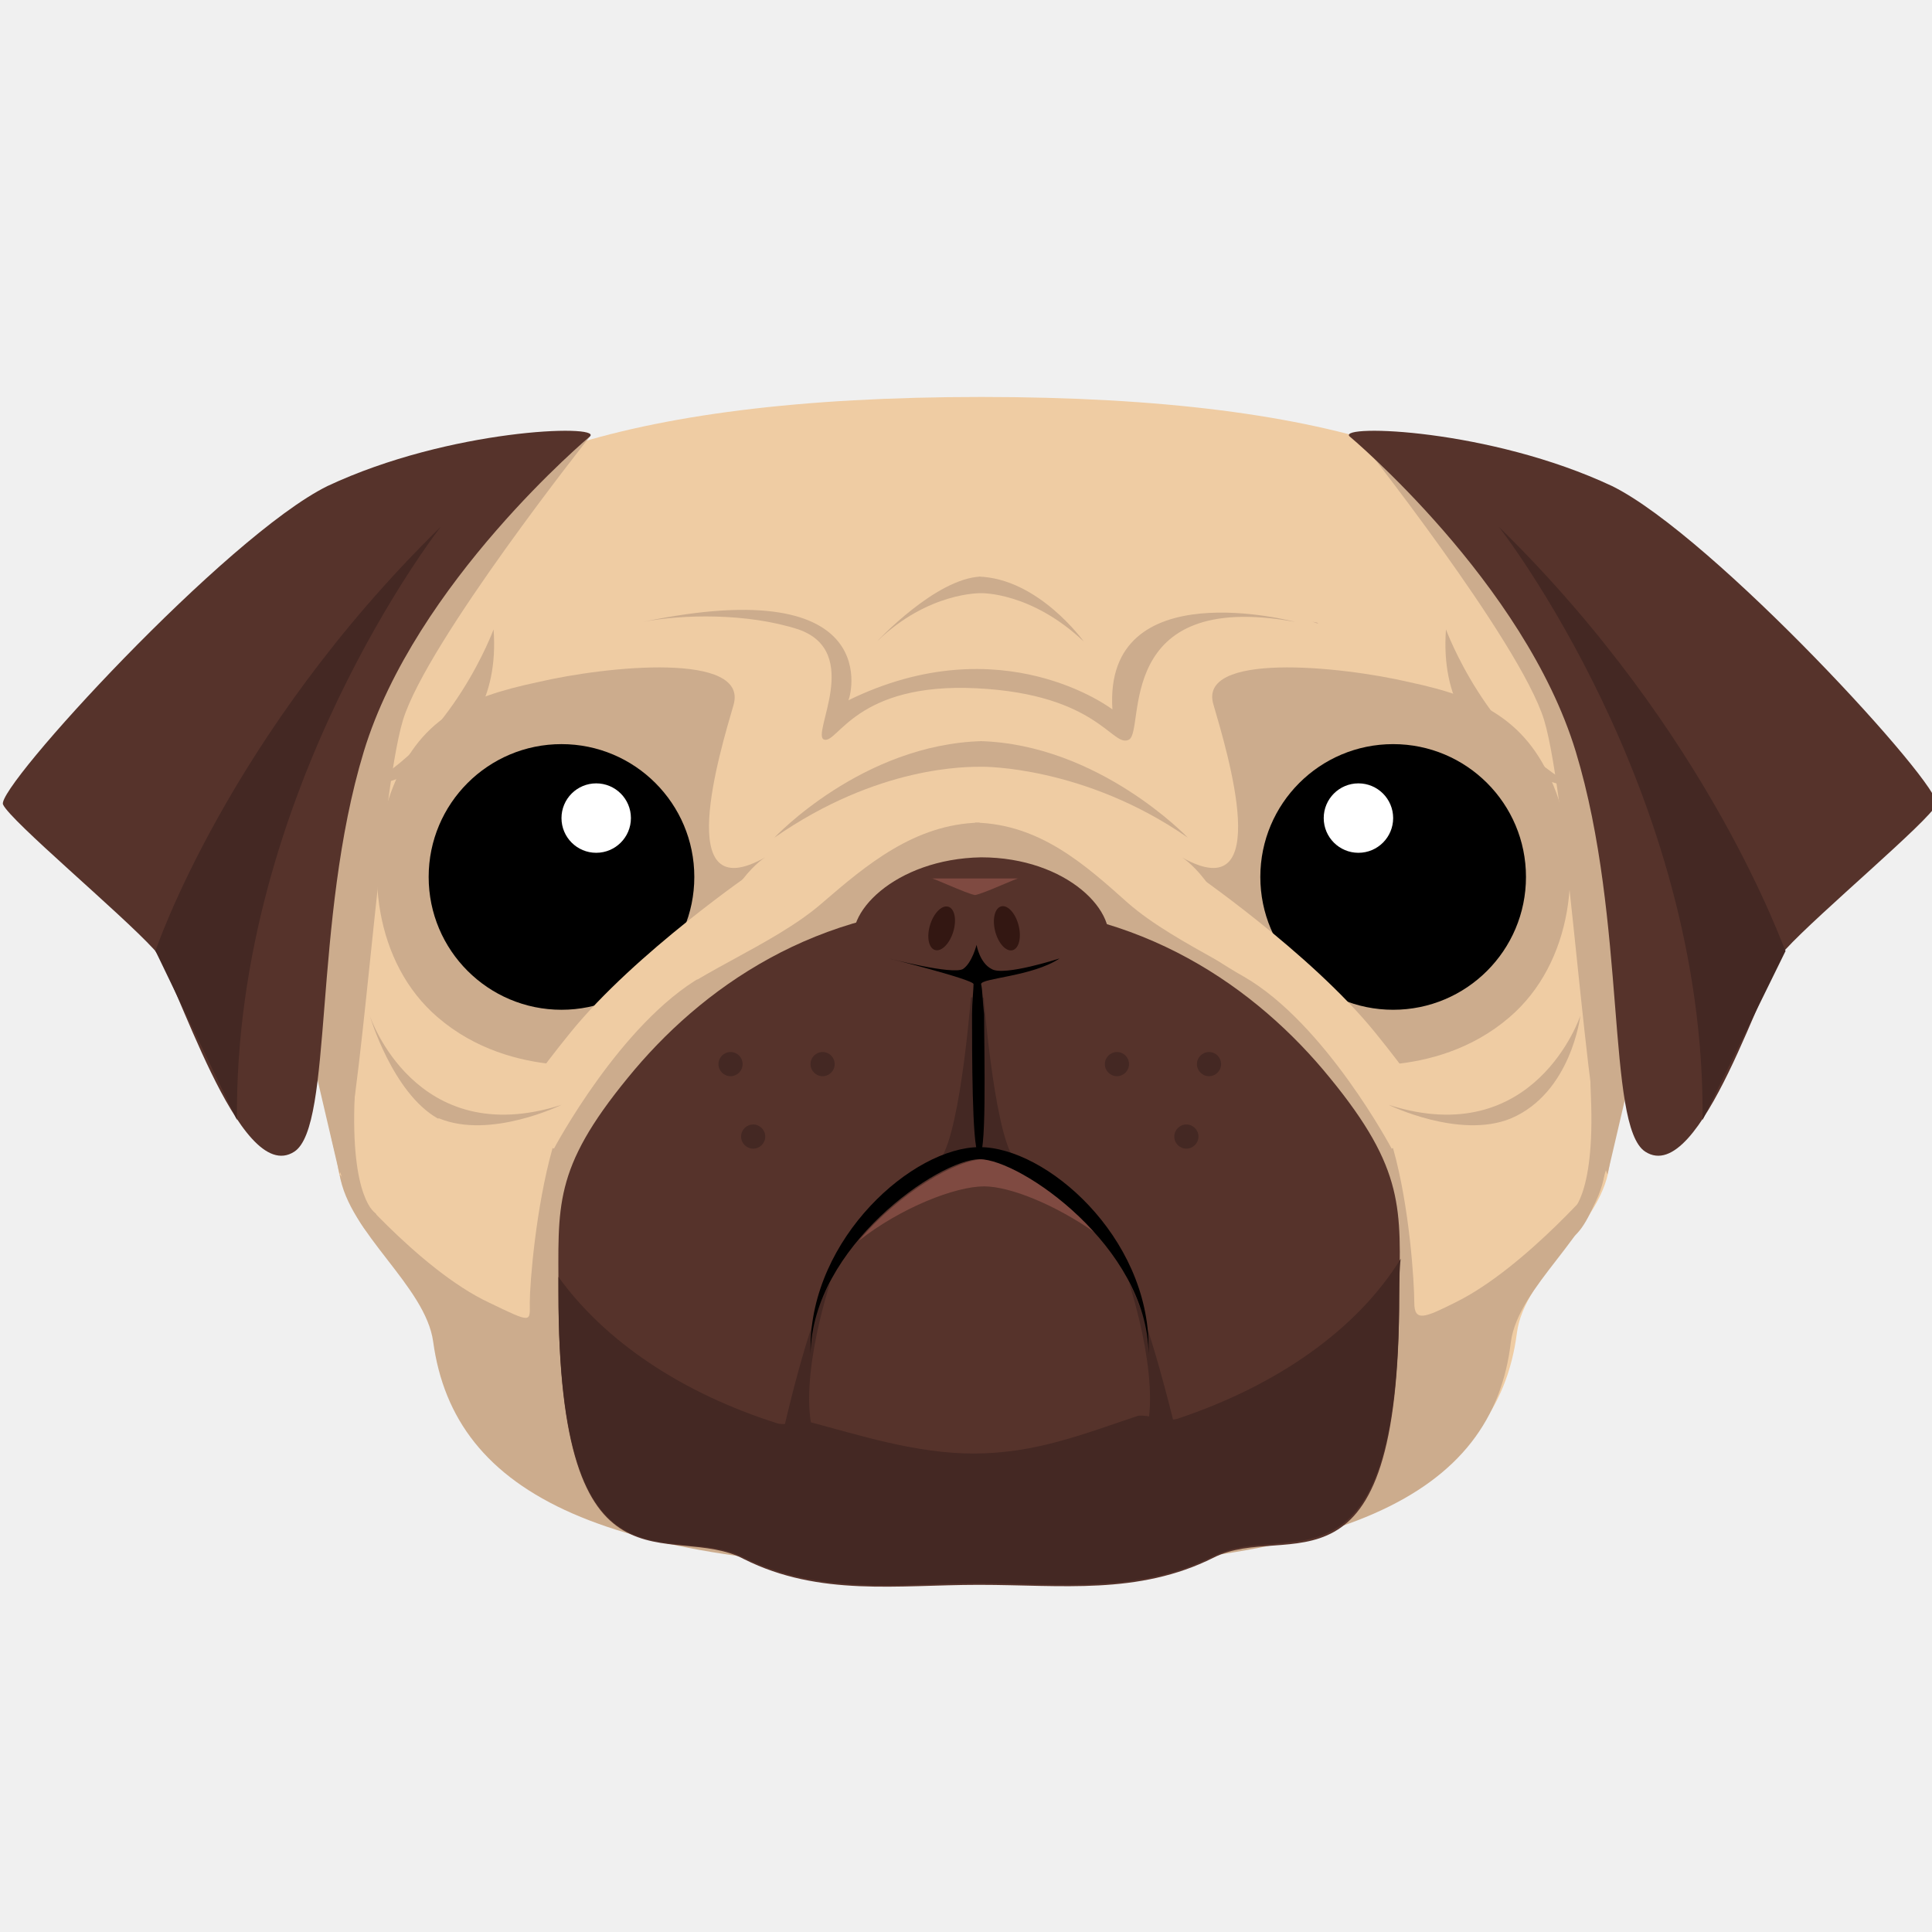
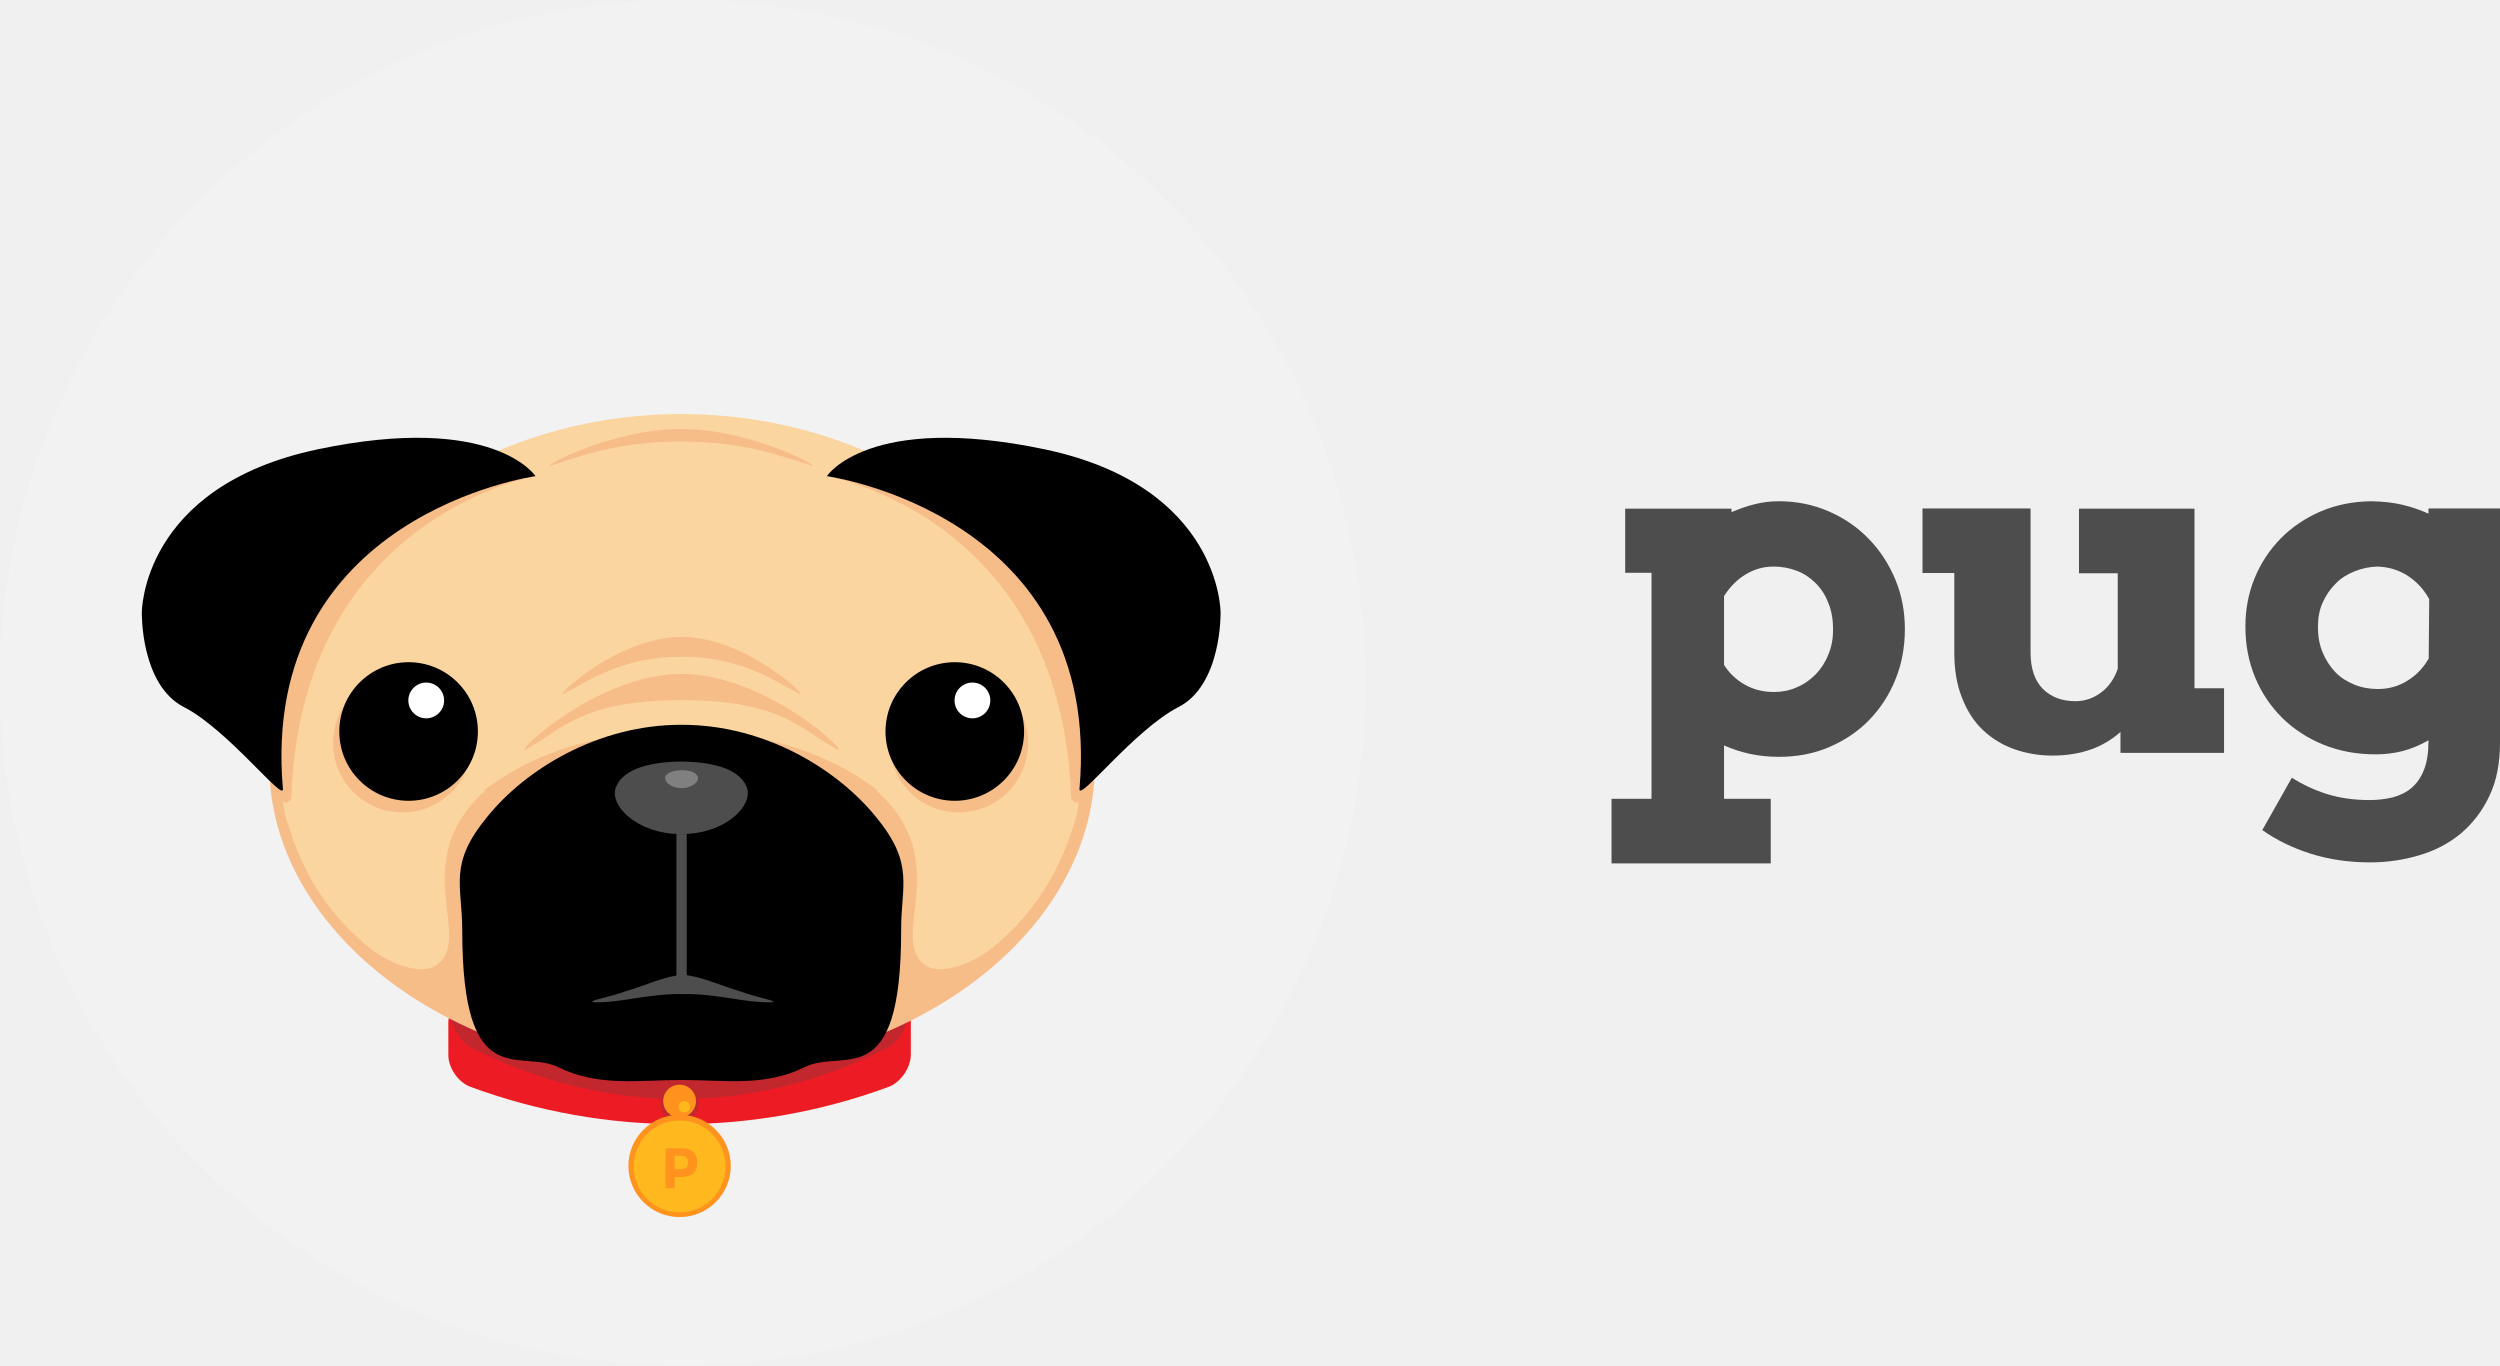
- <svg xmlns="http://www.w3.org/2000/svg" version="1.1" id="Layer_1" x="0px" y="0px" viewBox="0 0 128 128" style="enable-background:new 0 0 128 128;" xml:space="preserve">
+ <svg xmlns="http://www.w3.org/2000/svg" version="1.1" id="Layer_1" x="0px" y="0px" viewBox="0 0 1006.5 549.7" style="enable-background:new 0 0 1006.5 549.7;" xml:space="preserve">
  <style type="text/css">
- 	.st0{fill:#C1272D;}
- 	.st1{fill:#EFCCA3;}
+ 	.st0{fill:#00A99D;}
+ 	.st1{fill:#F2F2F2;}
	.st2{fill:#ED1C24;}
- 	.st3{fill:#CCAC8D;}
- 	.st4{fill:#FFFFFF;}
- 	.st5{fill:#FF931E;}
- 	.st6{fill:#FFB81E;}
- 	.st7{fill:#56332B;}
- 	.st8{fill:#442823;}
- 	.st9{fill:#7F4A41;}
- 	.st10{fill:#331712;}
- 	.st11{fill:#FFCC66;}
- 	.st12{fill:#CCCCCC;}
- 	.st13{fill:#B3B3B3;}
- 	.st14{fill:#989898;}
- 	.st15{fill:#323232;}
- 	.st16{fill:#1E1E1E;}
- 	.st17{fill:#4C4C4C;}
- 	.st18{fill:#E6E6E6;}
- 	.st19{fill:#606060;}
+ 	.st3{fill:#C1272D;}
+ 	.st4{fill:#FF931E;}
+ 	.st5{fill:#FFB81E;}
+ 	.st6{fill:#F7BD89;}
+ 	.st7{fill:#FBD5A0;}
+ 	.st8{fill:#FFFFFF;}
+ 	.st9{fill:#333333;stroke:#4D4D4D;stroke-width:4.159;stroke-miterlimit:10;}
+ 	.st10{fill:#4D4D4D;}
+ 	.st11{fill:#808080;}
+ 	.st12{fill:#323232;}
+ 	.st13{fill:#989898;}
+ 	.st14{fill:#CCCCCC;}
+ 	.st15{fill:#B3B3B3;}
+ 	.st16{fill:#656565;}
+ 	.st17{fill:#4C3A2C;}
+ 	.st18{fill:#261D16;}
</style>
  <g>
-     <path class="st1" d="M107.4,50.9c-0.2-4.4,0.4-8.3-1.6-11.6c-4.8-8.2-16.8-13-40.8-13V27c0,0-0.5,0-0.5,0c0,0,0.5,0,0.5,0v-0.7   c-24,0-36.6,4.8-41.4,13.1c-1.9,3.4-1.7,7.2-2,11.6c-0.2,3.5-1.8,7.2-1.1,11.2c0.8,5.2,1.1,10.4,1.9,15.2c0.6,3.9,6,7.2,6.5,10.9   c1.4,10.2,12,14.9,36,14.9v0.8h-0.6h0.1H65v-0.8c24,0,34.2-4.7,35.5-14.9c0.5-3.8,5.5-7,6.1-10.9c0.8-4.8,1.1-10,1.9-15.2   C109.2,58.2,107.6,54.4,107.4,50.9z" />
-     <path class="st3" d="M64.6,54.5c4.3,0.1,7.3,2.8,10.1,5.3c3.3,2.9,8.9,4.9,11.2,7.4c2.3,2.5,5.3,5,6.4,8.9   c1.1,3.9,1.4,8.9,1.4,10.2c0,1.3,0.7,1,2.7,0c4.7-2.3,9.9-8.5,9.9-8.5c-0.6,3.9-5.7,7.4-6.2,11.1C98.9,99.1,89,104,64.5,104h-0.1h0   H65" />
-     <path class="st3" d="M80.4,46.7c0.9,3.1,4.1,13.6-2.1,10.1c0,0,2.6,1.5,4.2,7.2c1.7,5.7,5.8,6.4,5.8,6.4s6.7,1.3,11.7-3   c4.2-3.6,4.9-10,3.1-14.9c-1.8-4.8-5-6.3-9.7-7.3C88.7,44.1,79.3,43.2,80.4,46.7z" />
    <g>
-       <circle cx="92.3" cy="58.1" r="8.8" />
-       <circle class="st4" cx="90" cy="54.2" r="2.3" />
-     </g>
-     <path class="st1" d="M78.9,57.7c0,0,7.9,5.4,12.2,10.7c4.3,5.3,4.2,6.3,4.2,6.3l-3.1,1.4c0,0-4.4-8.3-9.8-11.4   c-5.5-3.1-6.1-5.7-6.1-5.7L78.9,57.7z" />
-     <path class="st3" d="M64.9,54.5c-4.3,0.1-7.5,2.8-10.4,5.3c-3.3,2.9-9.1,4.9-11.4,7.4c-2.3,2.5-5.4,5-6.5,8.9   c-1.1,3.9-1.5,8.9-1.5,10.2c0,1.3,0.2,1.4-2.7,0c-4.7-2.2-9.9-8.5-9.9-8.5c0.6,3.9,5.7,7.4,6.2,11.1C30.1,99.1,40,104,64.5,104h0.1   h0H65" />
-     <path class="st7" d="M88.1,71.4C83.3,65.5,75.6,60,64.9,60h-0.1h0c-10.7,0-18.4,5.5-23.2,11.4c-5,6.1-4.6,8.5-4.6,14.3   c0,21,7.4,15,12.3,17.6c5,2.5,10.2,1.7,15.5,1.7h0h0.1c5.4,0,10.5,0.7,15.5-1.8c4.9-2.5,12.3,3.7,12.3-17.3   C92.8,80.1,93.1,77.5,88.1,71.4z" />
-     <path class="st8" d="M64.4,65.2c0,0-0.7,9.7-2.1,11.6l2.6-0.6L64.4,65.2z" />
-     <path class="st8" d="M65.1,65.2c0,0,0.7,9.7,2.1,11.6l-2.6-0.6L65.1,65.2z" />
-     <path class="st7" d="M56.7,62.9c-1-2.3,2.6-6,8.3-6.1c5.7,0,9.3,3.7,8.3,6.1c-1,2.4-4.6,3.1-8.3,3.2C61.4,66,57.7,65.3,56.7,62.9z" />
-     <path d="M65,65.2c0-0.4,3.4-0.5,5.2-1.7c0,0-3.7,1.2-4.5,0.7c-0.8-0.4-1-1.6-1-1.6s-0.3,1.2-0.9,1.6c-0.7,0.4-4.9-0.7-4.9-0.7   s5.6,1.4,5.6,1.7c0,0.3-0.1,1.3-0.1,2c0,2.5,0,8.7,0.4,9.2c0.6,0.9,0.4-6.7,0.4-9.2C65.1,66.4,65.1,65.6,65,65.2z" />
-     <path class="st9" d="M65.2,78.6c1.7,0,4.7,1.2,7.4,3.1c-2.6-2.9-5.7-4.9-7.4-4.9c-1.8,0-5.6,2.2-8.3,5.4   C59.7,80,63.3,78.6,65.2,78.6z" />
-     <path class="st8" d="M64.5,96.3c-3.8,0-7.5-1.2-10.9-2.1c-0.7-0.2-1.4,0.3-2.1,0.1c-6.3-2-11.4-5.4-14.5-9.7c0,0.3,0,0.7,0,1   c0,21,7.4,15.1,12.3,17.6c5,2.5,10.2,1.7,15.5,1.7h0h0.1c5.4,0,10.5,0.7,15.5-1.8c4.9-2.5,12.3,3.6,12.3-17.4c0-0.8,0-1.6,0.1-2.3   c-2.9,4.7-8.2,8.4-14.8,10.6c-0.6,0.2-2-0.3-2.6-0.2C71.8,95,68.6,96.3,64.5,96.3z" />
-     <path class="st8" d="M55,85c0,0-2.5,7.5-0.8,10.8l-2.3-1C51.9,94.8,53.6,87.2,55,85z" />
-     <path class="st8" d="M74.8,85c0,0,2.5,7.5,0.8,10.8l2.3-1C77.9,94.8,76.1,87.2,74.8,85z" />
-     <path class="st3" d="M48.6,46.7c-0.9,3.1-4.1,13.6,2.1,10.1c0,0-2.6,1.5-4.2,7.2s-5.8,6.4-5.8,6.4s-6.7,1.3-11.7-3   c-4.2-3.6-4.9-10-3.1-14.9s5-6.3,9.7-7.3C40.3,44.1,49.6,43.2,48.6,46.7z" />
-     <path d="M64.9,76.8c2.7,0,11.1,5.8,11.2,12.9c0-0.1,0-0.2,0-0.4c0-7.4-6.8-13.3-11.2-13.3c-4.4,0-11.2,6-11.2,13.3   c0,0.1,0,0.2,0,0.4C53.8,82.6,62.2,76.8,64.9,76.8z" />
-     <g>
-       <ellipse transform="matrix(0.9683 -0.2497 0.2497 0.9683 -13.2339 18.6065)" class="st10" cx="66.7" cy="61.5" rx="0.8" ry="1.5" />
-       <ellipse transform="matrix(0.9551 0.2963 -0.2963 0.9551 21.0115 -15.7209)" class="st10" cx="62.4" cy="61.5" rx="0.8" ry="1.5" />
+       <circle class="st1" cx="274.9" cy="274.9" r="274.9" />
+       <path class="st2" d="M357.7,437.6c-54.3,20-113.9,20-168.2,0c-5-1.8-9-7.7-9-12.8c0-4.4,0-8.7,0-13.1c0-5.1,4-7.6,9-5.8    c54.3,20,113.9,20,168.2,0c5-1.8,9,0.7,9,5.8c0,4.4,0,8.7,0,13.1C366.6,429.9,362.6,435.8,357.7,437.6z" />
+       <path class="st3" d="M357.7,421.6c-54.3,27.8-113.9,27.8-168.2,0c-5-2.5-9-10.7-9-17.8c0-6,0-12.1,0-18.1c0-7.1,4-10.6,9-8    c54.3,27.8,113.9,27.8,168.2,0c5-2.5,9,0.9,9,8c0,6,0,12.1,0,18.1C366.6,410.9,362.6,419.1,357.7,421.6z" />
+       <circle class="st3" cx="273.6" cy="444.4" r="7.7" />
+       <circle class="st4" cx="273.6" cy="443.3" r="6.6" />
+       <circle class="st5" cx="275.5" cy="445.6" r="2.3" />
+       <path class="st6" d="M440.5,301.8c5,68.5-69.1,130-165.9,129.9c-96.7,0.1-170.9-61.4-165.9-129.9c5-68.7,79.5-125.4,166.1-125.5    C361.5,176.4,435.4,233.1,440.5,301.8z" />
+       <path class="st7" d="M274.3,166.7c-91,0-175.5,64.1-159.5,161.7c3.2,9,8.5,32.4,33.8,53.1c7.6,6.2,20.7,11.4,26.9,7.2    c15.9-10.8-12.3-41.8,19.9-70.4c0,0-0.2,0-0.7,0c17.5-13.3,42.3-23.9,79.4-23.9c37.1,0,61.9,10.6,79.4,23.9c-0.4,0-0.7,0-0.7,0    c32.2,28.6,4.1,59.6,19.9,70.4c6.2,4.2,19.4-1,26.9-7.2c25.3-20.7,30.7-44.1,33.9-53.1C449.5,230.7,365.3,166.7,274.3,166.7z" />
+       <path d="M352.6,328.8c-15.3-18.8-44.3-37-78-37h-0.3h-0.1c-33.8,0-62.8,18.2-78,37c-15.8,19.2-10.1,27.4-10.1,45.8    c0,66.6,23.3,47.2,39,55.2c16,7.8,32.2,5,49.2,5h0h0.3c17,0,33.2,2.8,49.2-5.1c15.6-8,39,11.6,39-55    C362.7,356.4,368.4,348,352.6,328.8z" />
+       <g>
+         <circle class="st6" cx="162" cy="299.2" r="27.9" />
+         <circle class="st6" cx="169.2" cy="286.7" r="7.2" />
+       </g>
+       <g>
+         <circle cx="164.5" cy="294.5" r="27.9" />
+         <circle class="st8" cx="171.6" cy="282" r="7.2" />
+       </g>
+       <g>
+         <circle class="st6" cx="386" cy="299.2" r="27.9" />
+         <circle class="st6" cx="393.2" cy="286.7" r="7.2" />
+       </g>
+       <g>
+         <circle cx="384.4" cy="294.5" r="27.9" />
+         <circle class="st8" cx="391.5" cy="282" r="7.2" />
+       </g>
+       <path class="st6" d="M215.6,191.7c0,0-94.5,16.3-98.3,129.2c-0.1,1.7-1.9,2.8-3.4,1.9l-3-1.8l-2.3-29.6l4.3-60.4l39.4-29.1    l35.4-14.3L215.6,191.7z" />
+       <path class="st6" d="M332.9,191.7c0,0,94.5,16.3,98.3,129.2c0.1,1.7,1.9,2.8,3.4,1.9l3-1.8l2.3-29.6l-4.3-60.4l-39.4-29.1    l-35.4-14.3L332.9,191.7z" />
+       <line class="st9" x1="274.4" y1="335.8" x2="274.4" y2="395.5" />
+       <g>
+         <path d="M215.6,191.7c0,0-111.3,15.4-101.7,125.9c0.5,5.6-22.2-23.9-39.8-32.9s-17-38.1-17-38.1s-0.3-50.7,70.8-65.7     C198.9,166,215.6,191.7,215.6,191.7z" />
+         <path d="M332.9,191.7c0,0,111.3,15.4,101.7,125.9c-0.5,5.6,22.2-23.9,39.8-32.9s17-38.1,17-38.1s0.3-50.7-70.8-65.7     C349.6,166,332.9,191.7,332.9,191.7z" />
+       </g>
+       <path class="st6" d="M274.4,271.3c-34.6,0-69.6,34-62.3,30.2c13.5-7.1,21.3-19.6,62.3-19.6s48.7,12.5,62.3,19.6    C344,305.3,309,271.3,274.4,271.3z" />
+       <path class="st6" d="M274.4,256.4c-26.3,0-52.8,25.8-47.3,22.9c10.3-5.4,23.5-14.9,47.3-14.9c23.8,0,37,9.5,47.3,14.9    C327.2,282.2,300.7,256.4,274.4,256.4z" />
+       <path class="st6" d="M274.2,172.7c-29,0-58.4,16.6-52.3,14.7c11.4-3.5,26-9.6,52.3-9.6s40.9,6.1,52.3,9.6    C332.6,189.3,303.3,172.7,274.2,172.7z" />
+       <g>
+         <path class="st10" d="M274.9,392.5c-6.4,0.2-15,4.2-23.3,6.7c-7.9,2.7-15.5,3.8-12.5,4.3c10.3,0.4,21.7-3.5,35.8-3.3     c14-0.2,25.4,3.7,35.8,3.3c3-0.4-4.6-1.5-12.5-4.3C289.9,396.7,281.2,392.7,274.9,392.5z" />
+       </g>
+       <path class="st10" d="M300.5,316.6c3.3,7.3-8.1,19.2-26.2,19.2c-18.1,0-29.5-11.9-26.2-19.2c3.2-7.5,14.7-9.9,26.2-10    C285.8,306.7,297.3,309.1,300.5,316.6z" />
+       <path class="st11" d="M280.9,312.6c0.8,1.8-2,4.7-6.5,4.7c-4.5,0-7.3-2.9-6.5-4.7c0.8-1.8,3.6-2.4,6.5-2.5    C277.2,310.1,280.1,310.7,280.9,312.6z" />
+       <circle class="st4" cx="273.6" cy="469.4" r="20.6" />
+       <circle class="st5" cx="273.6" cy="469.6" r="18.5" />
+       <g>
+         <path class="st4" d="M279,463.7c1.1,1,1.7,2.4,1.7,4.4c0,2-0.6,3.4-1.7,4.4c-1.2,0.9-2.9,1.4-5.3,1.4h-2.1v4.5H268v-16.1h5.7     C276.1,462.3,277.9,462.7,279,463.7z M276.4,470c0.4-0.5,0.6-1.2,0.6-2.1c0-0.9-0.3-1.6-0.8-2c-0.6-0.4-1.4-0.6-2.6-0.6h-2v5.4     h2.4C275.2,470.7,276,470.5,276.4,470z" />
+       </g>
    </g>
    <g>
-       <circle cx="37.2" cy="58.1" r="8.8" />
-       <circle class="st4" cx="39.5" cy="54.2" r="2.3" />
-     </g>
-     <g>
-       <path class="st9" d="M67.5,58.2c0-0.1-2.3,1-2.9,1.1c-0.6-0.1-2.9-1.2-2.9-1.1c0,0,1.9,0,2.9,0C65.6,58.2,67.5,58.2,67.5,58.2z" />
-     </g>
-     <path class="st1" d="M50,57.7c0,0-7.9,5.4-12.2,10.7c-4.3,5.3-4.2,6.3-4.2,6.3l3.1,1.4c0,0,4.4-8.3,9.8-11.4s6.1-5.7,6.1-5.7   L50,57.7z" />
-     <path class="st3" d="M32.7,41.7c0,0-2.7,7.4-8.7,10.5C24,52.2,33.4,51.1,32.7,41.7z" />
-     <path class="st3" d="M95.8,41.7c0,0,2.7,7.4,8.7,10.5C104.5,52.2,95.1,51.1,95.8,41.7z" />
-     <path class="st3" d="M78.7,55.5c0,0-5.9-6.2-13.8-6.4l0,0c-0.1,0,0.2,0,0.1,0c-0.1,0,0.1,0,0.1,0v0c-8,0.2-13.8,6.4-13.8,6.4   c6.9-4.8,12.8-4.7,13.8-4.7v0c0,0,0,0,0,0c0,0,0,0,0,0v0C65,50.8,71.8,50.7,78.7,55.5z" />
-     <path class="st3" d="M71.8,42.5c0,0-3-4.2-7-4.3l0,0c0,0,0.1,0,0.1,0c0,0,0.1,0,0.1,0v0c-3,0.1-6.9,4.3-6.9,4.3   c3.4-3.3,6.9-3.2,6.9-3.2v0c0,0,0,0,0,0c0,0,0,0,0,0v0C65,39.3,68.3,39.2,71.8,42.5z" />
-     <path class="st3" d="M37.2,73.2c0,0-4.7,2.3-8.1,0.9l0,0c0,0-0.1,0-0.1,0c0,0,0,0,0,0v0c-3-1.7-4.5-6.8-4.5-6.8   S27.5,76.3,37.2,73.2z" />
-     <path class="st3" d="M92,73.2c0,0,4.7,2.3,8.1,0.9l0,0c0,0,0,0,0,0c0,0,0,0,0,0v0c4-1.7,4.6-6.8,4.6-6.8S101.7,76.3,92,73.2z" />
-     <g>
-       <path class="st3" d="M42.6,41.2c2.6-0.5,6.9-0.6,10.3,0.5c4.3,1.5,0.8,7,1.7,7.3c0.9,0.3,2.1-3.8,10.1-3.4c8.1,0.4,9,4,10.1,3.4    s-1.1-10,11-7.8c0,0-12.7-3.4-12.1,5.8c0,0-7.3-5.6-17.5-0.6C56.3,46.4,58.9,37.8,42.6,41.2z" />
-     </g>
-     <path class="st3" d="M86.9,41.2c0.2,0,0.3,0.1,0.4,0.1C87.4,41.3,87.2,41.2,86.9,41.2z" />
-     <path class="st3" d="M86.9,41.2C86.9,41.2,86.9,41.2,86.9,41.2C86.9,41.2,86.9,41.2,86.9,41.2z" />
-     <path class="st3" d="M39.1,28.9c0,0-10.8,13.6-12.4,18.8c-1.6,5.3-2.8,27-4.2,30.1l-5-21.4l9.2-22.3L39.1,28.9z" />
-     <path class="st3" d="M89.9,28.9c0,0,10.8,13.6,12.4,18.8c1.6,5.3,2.8,27,4.2,30.1l5-21.4l-9.2-22.3L89.9,28.9z" />
-     <path class="st7" d="M89.4,28.9c0,0,11.6,9.7,15,20.9c3.4,11.2,2,24.8,4.6,26.5c3.7,2.4,7.9-11.9,9.3-13.4c2.2-2.4,9.5-8.5,10-9.6   c0.5-1.1-14.8-17.8-21.5-21.1C98.7,28.4,88.7,28.1,89.4,28.9z" />
-     <path class="st8" d="M99.3,34.9c0,0,13.7,17.5,13.5,39.3l5.5-11.2C118.2,63,113.4,48.7,99.3,34.9z" />
-     <path class="st7" d="M39.1,28.9c0,0-11.6,9.7-15,20.9s-2,24.8-4.6,26.5c-3.7,2.4-7.9-11.9-9.3-13.4c-2.2-2.4-9.5-8.5-10-9.6   c-0.5-1.1,14.8-17.8,21.5-21.1C29.8,28.4,39.8,28.1,39.1,28.9z" />
-     <path class="st8" d="M29.2,34.9c0,0-13.7,17.5-13.5,39.3L10.3,63C10.3,63,15.1,48.7,29.2,34.9z" />
-     <path class="st3" d="M21.8,74.6c0,0,1,5.4,2.6,7.1s0.5-1.3,0.5-1.3s-1.7-0.9-1.4-7.8S21.8,74.6,21.8,74.6z" />
-     <path class="st3" d="M107.1,74.6c0,0-1,5.4-2.6,7.1s-0.5-1.3-0.5-1.3s1.7-0.9,1.4-7.8S107.1,74.6,107.1,74.6z" />
-     <g>
-       <circle class="st8" cx="54.5" cy="70.5" r="0.8" />
-       <circle class="st8" cx="49.9" cy="75.3" r="0.8" />
-       <circle class="st8" cx="48.4" cy="70.5" r="0.8" />
-     </g>
-     <g>
-       <circle class="st8" cx="74" cy="70.5" r="0.8" />
-       <circle class="st8" cx="78.6" cy="75.3" r="0.8" />
-       <circle class="st8" cx="80.1" cy="70.5" r="0.8" />
+       <path class="st10" d="M654.2,204.8h42.9v1.4c3-1.3,6.1-2.4,9.3-3.2c3.2-0.8,6.4-1.2,9.8-1.2c7.2,0,13.9,1.4,20.1,4.1    c6.2,2.7,11.6,6.4,16.1,11.1c4.6,4.7,8.1,10.2,10.7,16.4c2.6,6.3,3.8,12.9,3.8,19.9c0,7.1-1.2,13.8-3.7,20    c-2.5,6.3-6,11.7-10.5,16.4c-4.5,4.7-9.9,8.3-16.1,11c-6.2,2.7-13,4-20.4,4c-4.2,0-8.1-0.4-11.7-1.2c-3.6-0.8-7.1-1.9-10.4-3.4    v21.5h18.8v26h-64.1v-26h16.1v-91h-10.6V204.8z M714.1,228.1c-4,0-7.7,1-11.2,3.1c-3.5,2.1-6.4,5-8.8,8.8v27.7    c2,3.2,4.8,5.9,8.3,7.9c3.5,2,7.4,3,11.8,3c3.2,0,6.3-0.6,9.2-1.9c2.9-1.2,5.4-3,7.6-5.2c2.1-2.2,3.9-4.9,5.1-8    c1.3-3.1,1.9-6.4,1.9-10c0-4-0.6-7.6-1.9-10.7c-1.2-3.2-2.9-5.8-5.1-8c-2.2-2.2-4.7-3.9-7.6-5    C720.5,228.7,717.4,228.1,714.1,228.1z" />
+       <path class="st10" d="M837,204.8h46.5v72.3h11.9v26h-41.7v-8.4c-3.4,3-7.3,5.4-11.8,7c-4.5,1.6-9.7,2.5-15.6,2.5    c-5.4,0-10.6-0.9-15.4-2.6c-4.8-1.7-9-4.3-12.6-7.7c-3.6-3.4-6.4-7.8-8.4-13c-2.1-5.2-3.1-11.3-3.1-18.3v-31.9h-12.8v-26h43.5    v57.9c0,6.6,1.7,11.5,5,14.8c3.4,3.3,7.7,4.9,13.1,4.9c3.8,0,7.2-1.2,10.3-3.5c3.1-2.3,5.3-5.5,6.7-9.5v-38.5H837V204.8z" />
+       <path class="st10" d="M977.8,298c-3.5,2-7.1,3.5-10.6,4.4c-3.5,0.9-7.2,1.3-10.8,1.3c-7.6,0-14.6-1.3-21-3.9    c-6.4-2.6-11.9-6.2-16.6-10.8c-4.6-4.6-8.3-10-10.9-16.3c-2.6-6.3-3.9-13.1-3.9-20.4c0-6.9,1.2-13.4,3.7-19.5    c2.5-6.1,6-11.4,10.5-16c4.5-4.6,9.9-8.2,16.1-10.9c6.3-2.7,13.1-4,20.4-4.1c4.5,0.1,8.6,0.5,12.4,1.4c3.8,0.9,7.3,2.1,10.6,3.6    v-2.1h28.8V299c0,8.3-1.4,15.5-4.3,21.5c-2.8,6-6.7,11-11.4,15c-4.8,4-10.3,6.9-16.7,8.8c-6.3,1.9-13,2.9-19.9,2.9    c-8.6,0-16.6-1.2-23.9-3.5c-7.3-2.3-13.8-5.5-19.5-9.5l11.9-21.1c4.4,2.8,9.1,5,14.2,6.6c5.1,1.6,10.8,2.4,17.1,2.4    c3.4,0,6.6-0.4,9.4-1.1c2.9-0.8,5.4-2,7.5-3.8c2.1-1.8,3.8-4.2,5-7.3c1.2-3,1.8-6.9,1.8-11.5V298z M957.3,277.4    c4.4,0,8.4-1.1,12-3.4c3.6-2.2,6.4-5.2,8.5-8.9l0.2-23.9c-2.2-4-5.1-7.1-8.8-9.5c-3.7-2.3-7.8-3.5-12.1-3.6    c-3.1,0.1-6.1,0.7-9.1,1.9c-3,1.2-5.6,2.8-7.7,5c-2.2,2.2-3.9,4.7-5.2,7.6c-1.3,2.9-1.9,6.2-1.9,9.8c0,3.8,0.6,7.2,1.9,10.3    c1.3,3.1,3,5.7,5.1,7.9c2.1,2.2,4.7,3.8,7.6,5C950.7,276.8,953.9,277.4,957.3,277.4z" />
    </g>
  </g>
</svg>
